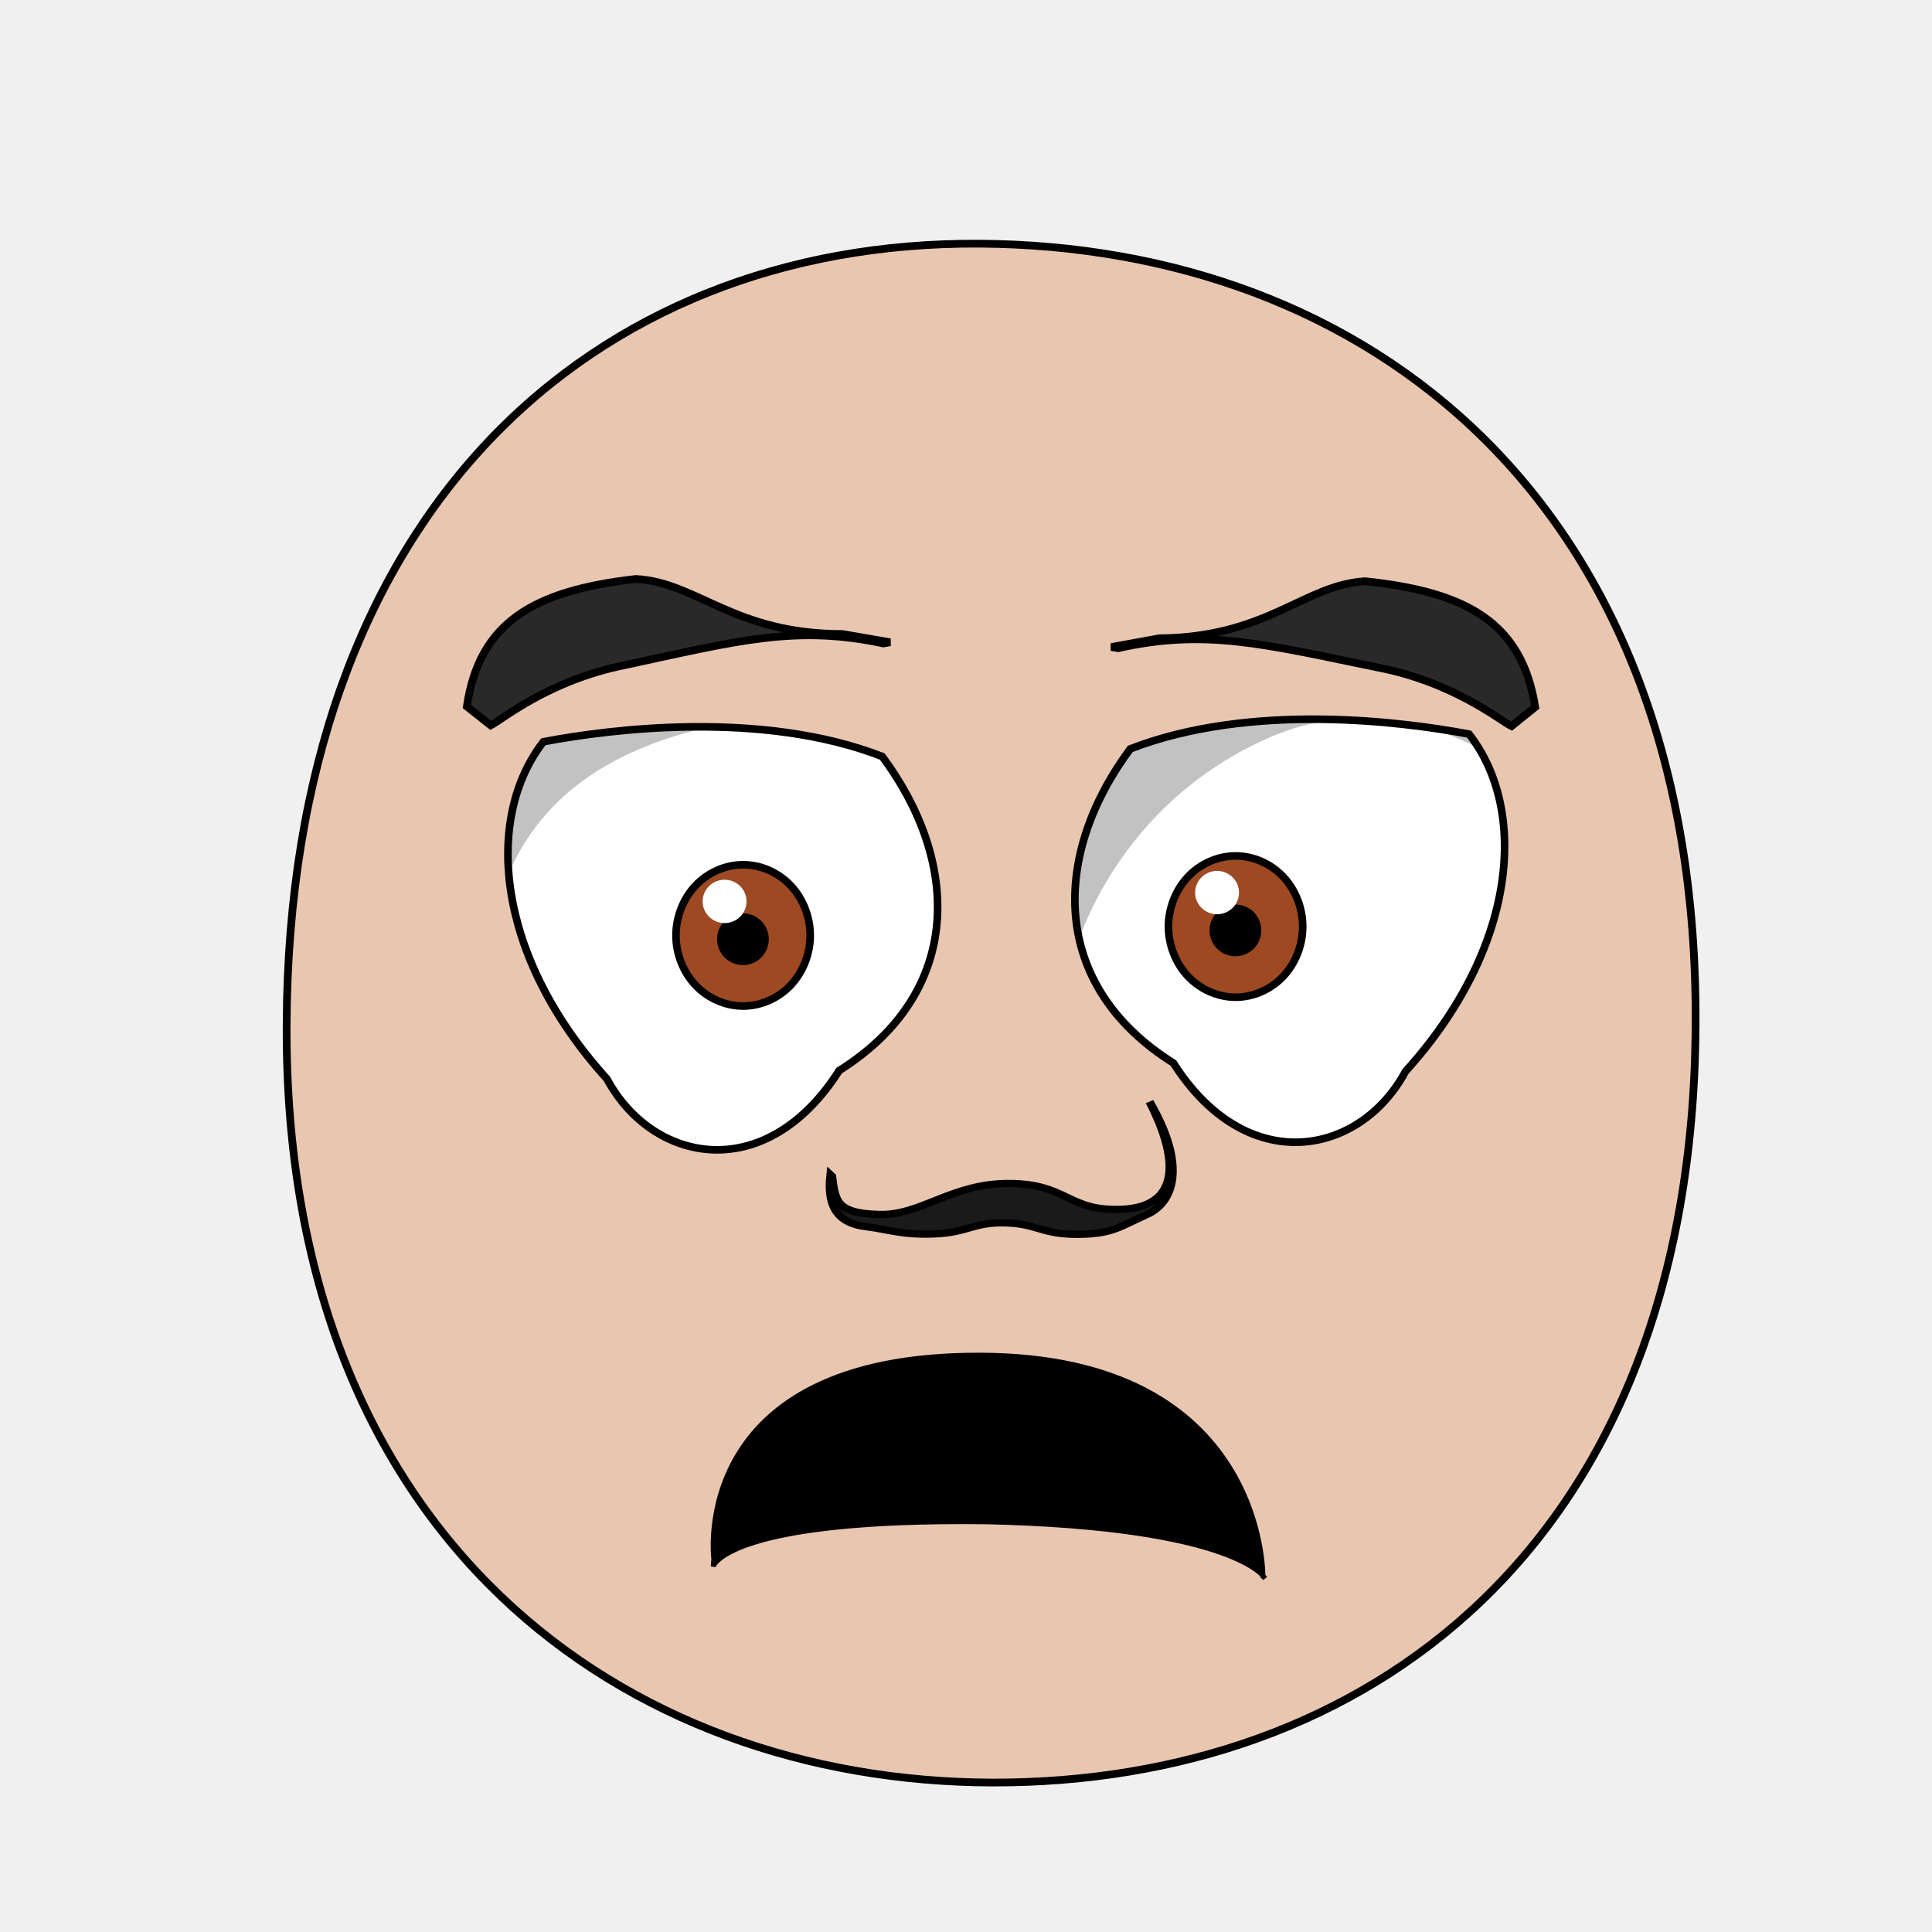
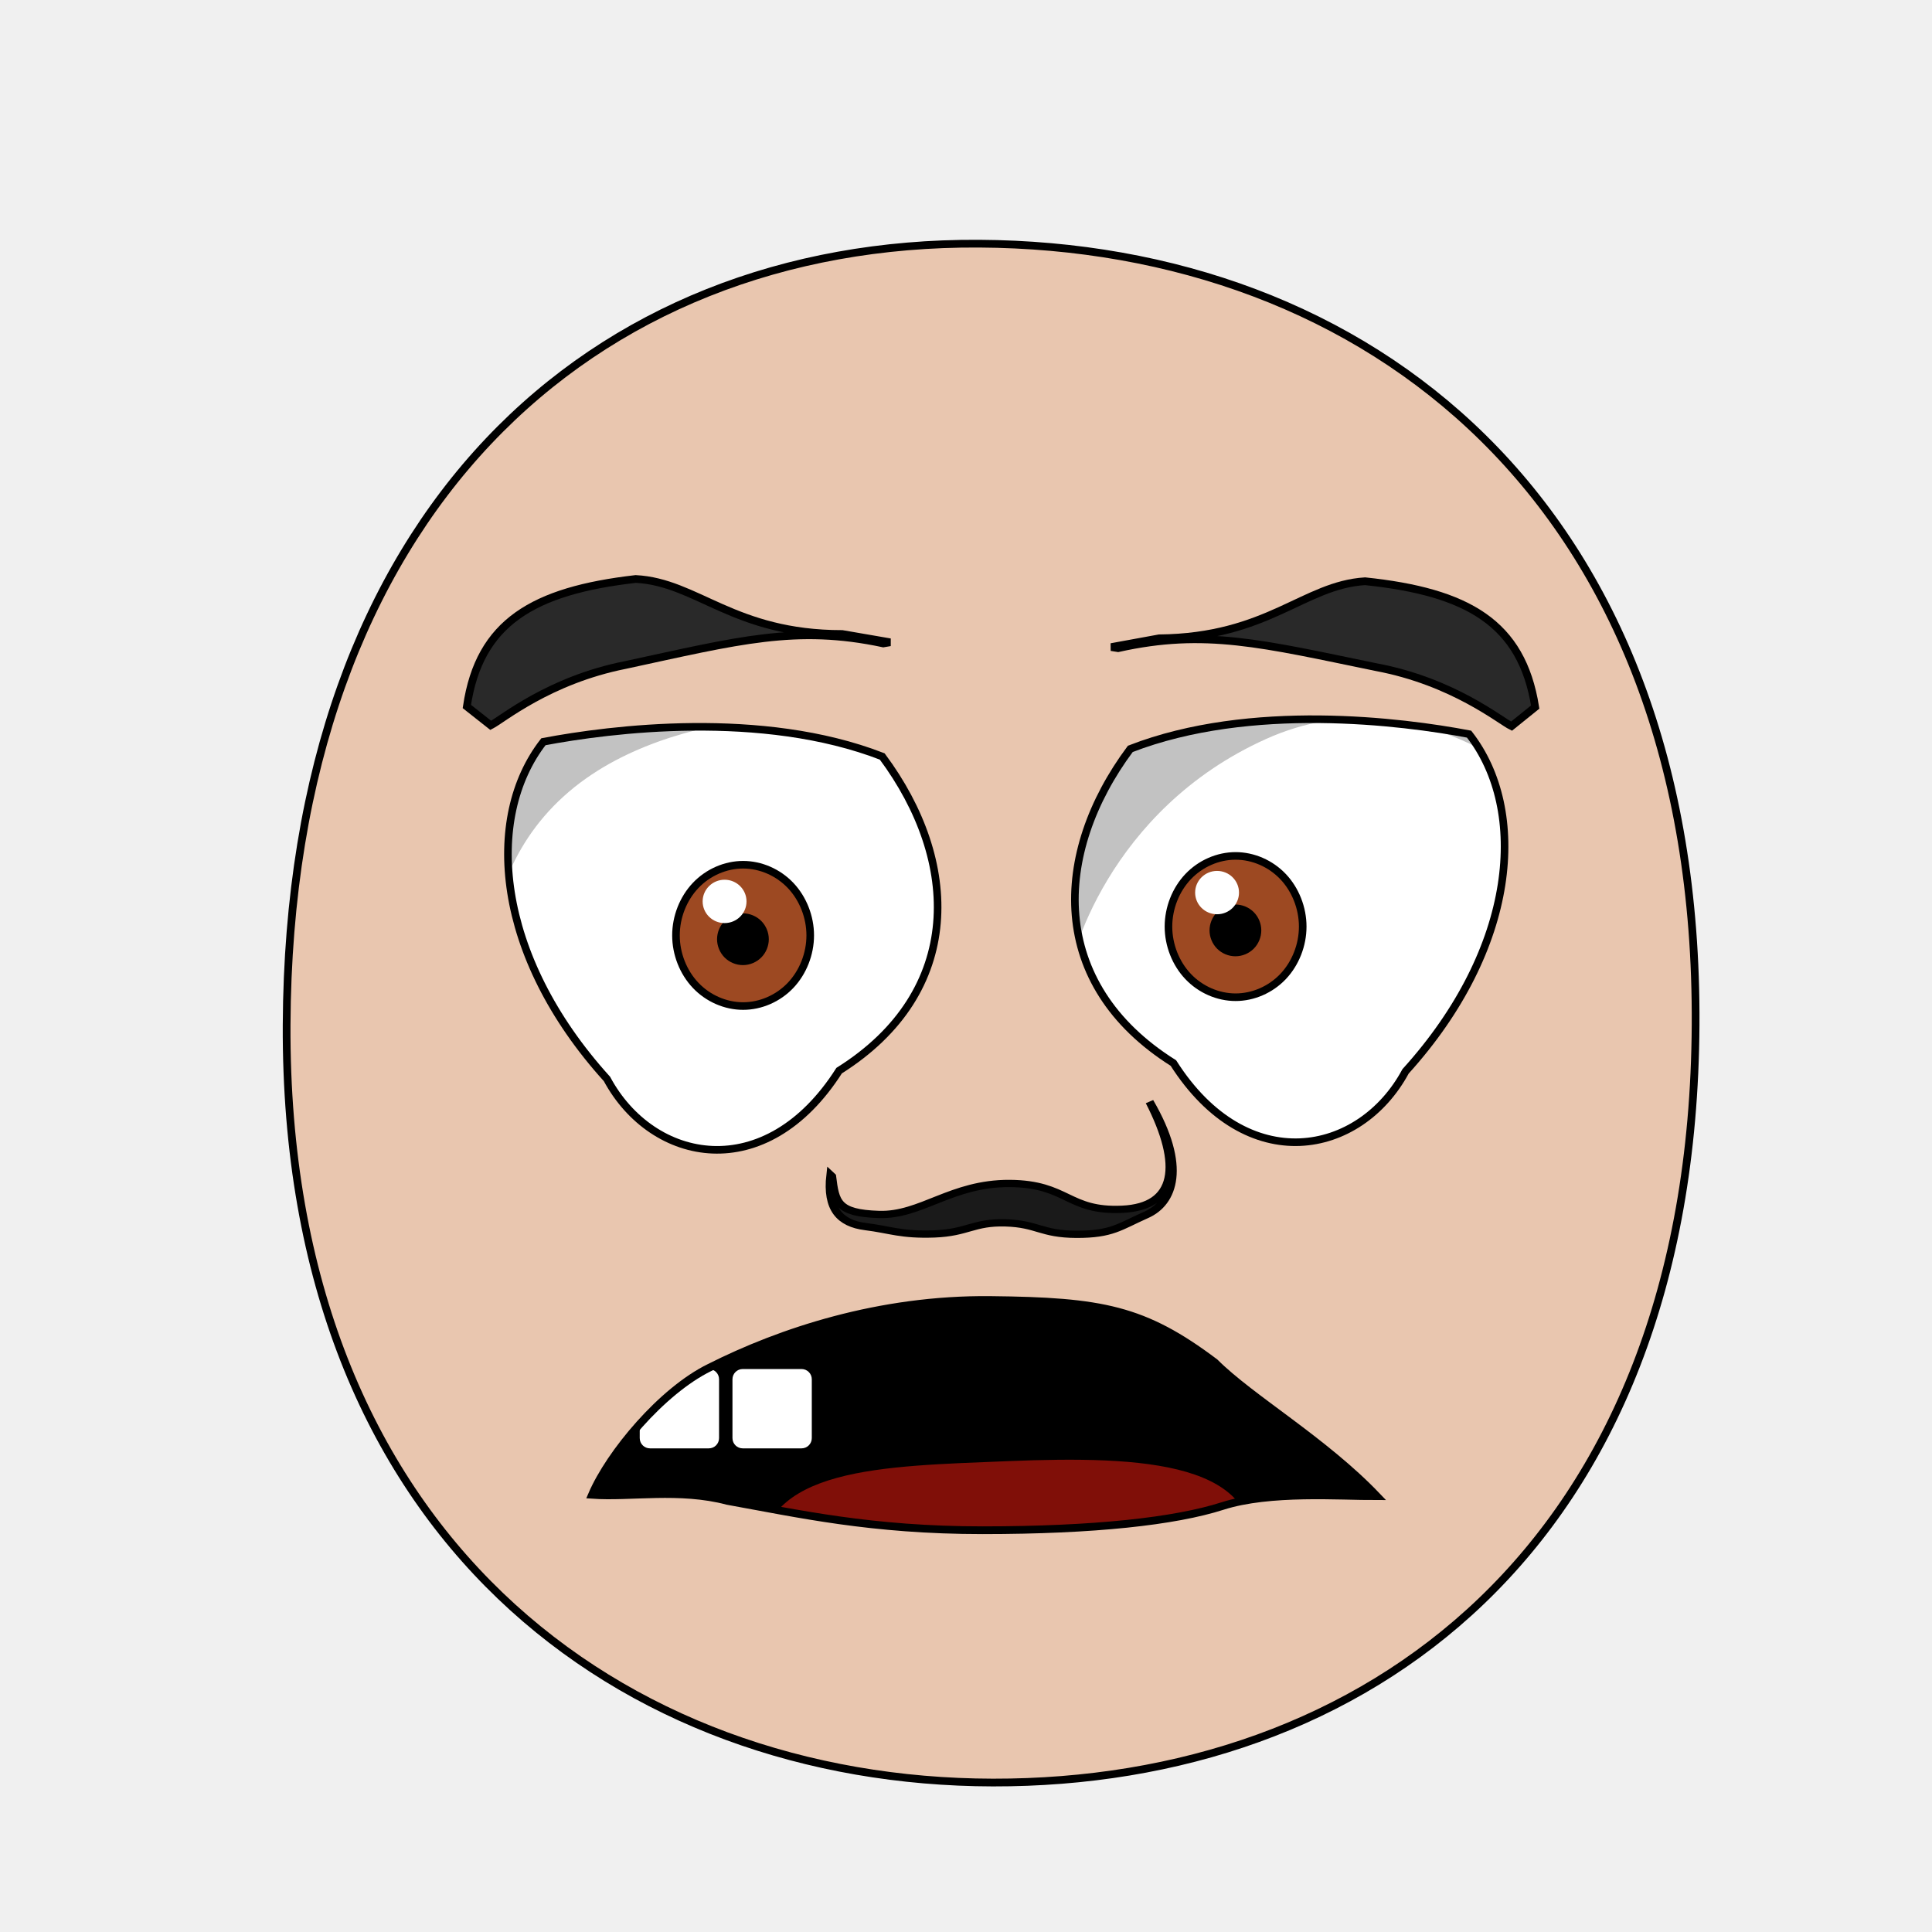
- <svg xmlns="http://www.w3.org/2000/svg" xmlns:xlink="http://www.w3.org/1999/xlink" version="1.1" viewBox="0 0 250 250" id="emoticon-front-view" width="100%" height="100%">
+ <svg xmlns="http://www.w3.org/2000/svg" xmlns:xlink="http://www.w3.org/1999/xlink" height="100%" width="100%" id="emoticon-front-view" viewBox="0 0 250 250" version="1.1">
  <defs id="defs4">
    <linearGradient id="linearGradient5745">
-       <stop style="stop-color:#f4c815;stop-opacity:1" id="stop5747" offset="0" />
-       <stop style="stop-color:#cc0000;stop-opacity:1" id="stop5749" offset="1" />
+       <stop style="stop-color:#f4c815;stop-opacity:1" offset="0" id="stop5747" />
+       <stop style="stop-color:#cc0000;stop-opacity:1" offset="1" id="stop5749" />
    </linearGradient>
    <linearGradient id="linearGradient2823">
-       <stop style="stop-color:#000000;stop-opacity:1" id="stop2825" offset="0" />
-       <stop style="stop-color:#6f0a5a;stop-opacity:1" id="stop2827" offset="1" />
+       <stop style="stop-color:#000000;stop-opacity:1" offset="0" id="stop2825" />
+       <stop style="stop-color:#6f0a5a;stop-opacity:1" offset="1" id="stop2827" />
    </linearGradient>
    <clipPath id="clipPath2967">
-       <use transform="translate(-57.14,-22.86)" id="use2969" x="0" y="0" width="1" height="1" xlink:href="#path3622" />
+       <use transform="translate(-57.14,-22.86)" xlink:href="#path3622" height="1" width="1" y="0" x="0" id="use2969">
+ </use>
    </clipPath>
    <clipPath id="clipPath4022">
-       <use transform="matrix(-1,0,0,1,915.87,-3.77)" id="use5959" x="0" y="0" width="250" height="250" xlink:href="#path3622" />
+       <use transform="matrix(-1,0,0,1,915.87,-3.77)" xlink:href="#path3622" height="250" width="250" y="0" x="0" id="use5959">
+ </use>
    </clipPath>
-     <radialGradient cx="-15.372" cy="2.705" r="1" fx="-15.372" fy="2.705" id="radialGradient5694" xlink:href="#linearGradient5745" gradientUnits="userSpaceOnUse" gradientTransform="matrix(98.09029,121.5278,-104.4591,83.94095,1881.611,1722.677)" spreadMethod="pad" />
-     <linearGradient x1="107.143" y1="488.076" x2="138.571" y2="606.466" id="irisGradient" xlink:href="#linearGradient2823" gradientUnits="userSpaceOnUse" gradientTransform="translate(37.46307,-25.35117)" />
+     <radialGradient spreadMethod="pad" gradientTransform="matrix(98.09029,121.5278,-104.4591,83.94095,1881.611,1722.677)" gradientUnits="userSpaceOnUse" xlink:href="#linearGradient5745" id="radialGradient5694" fy="2.705" fx="-15.372" r="1" cy="2.705" cx="-15.372">
+ </radialGradient>
+     <linearGradient gradientTransform="translate(37.46307,-25.35117)" gradientUnits="userSpaceOnUse" xlink:href="#linearGradient2823" id="irisGradient" y2="606.466" x2="138.571" y1="488.076" x1="107.143">
+ </linearGradient>
+     <clipPath clipPathUnits="userSpaceOnUse" id="clipPath-mouth">
+       <use x="0" y="0" xlink:href="#mouth-outline" id="use-mouth-outline" width="250" height="250" />
+     </clipPath>
  </defs>
  <g id="head">
-     <path style="fill:#e9c6af;stroke:#000000;stroke-width:1;stroke-opacity:1" d="M 128.48,230.66 C 176.27,230.75 219.01,200.57 219.41,132.64 219.80,64.72 176.76,31.81 126.68,31.53 76.60,31.24 37.38,66.28 37.09,132.64 36.80,199.01 80.69,230.57 128.48,230.66 Z" id="path164" />
+     <path style="fill:#e9c6af;stroke:#000000;stroke-width:1;stroke-opacity:1" d="M 128.48,230.66 C 176.27,230.75 219.01,200.57 219.41,132.64 219.80,64.72 176.76,31.81 126.68,31.53 76.60,31.24 37.38,66.28 37.09,132.64 36.80,199.01 80.69,230.57 128.48,230.66 Z" id="path164">
+ </path>
  </g>
  <g transform="matrix(0.16,0,0,0.16,62.84,34.28)" style="stroke-width:4.36;stroke-miterlimit:4;stroke-dasharray:none" id="left-eye">
-     <path d="M 320.75,397.55 C 383.63,482.02 387.49,587.76 285.90,651.62 226.47,744.89 134.95,726.73 98.13,658.35 7.66,558.45 -1.20,447.18 46.75,385.63 100.89,375.35 223.60,359.81 320.75,397.55 Z" style="fill:#ffffff;stroke:#000000;stroke-width:6.14;stroke-miterlimit:4;stroke-opacity:1;stroke-dasharray:none" id="path3622" />
-     <g transform="translate(57.14,22.86)" style="stroke-width:4.36;stroke-miterlimit:4;stroke-dasharray:none" clip-path="url(#clipPath2967)" id="lens">
+     <path d="M 320.75,397.55 C 383.63,482.02 387.49,587.76 285.90,651.62 226.47,744.89 134.95,726.73 98.13,658.35 7.66,558.45 -1.20,447.18 46.75,385.63 100.89,375.35 223.60,359.81 320.75,397.55 Z" style="fill:#ffffff;stroke:#000000;stroke-width:6.14;stroke-miterlimit:4;stroke-opacity:1;stroke-dasharray:none" id="path3622">
+ </path>
+     <g transform="translate(57.14,22.86)" style="stroke-width:4.36;stroke-miterlimit:4;stroke-dasharray:none" id="lens" clip-path="url(#clipPath2967)">
      <g id="g4403">
-         <path style="fill:#9d4922;fill-opacity:1;stroke:#000000;stroke-width:6.14;stroke-miterlimit:4;stroke-opacity:1;stroke-dasharray:none" d="M 205.38,519.39 C 205.38,534.35 199.53,549.21 189.48,559.79 179.43,570.37 165.31,576.53 151.09,576.53 136.88,576.53 122.76,570.37 112.71,559.79 102.66,549.21 96.80,534.35 96.80,519.39 96.80,504.43 102.66,489.56 112.71,478.98 122.76,468.40 136.88,462.24 151.09,462.24 165.31,462.24 179.43,468.40 189.48,478.98 199.53,489.56 205.38,504.43 205.38,519.39 Z" id="iris" />
-         <path d="M 168.81,522.49 C 168.81,527.16 166.89,531.81 163.58,535.12 160.27,538.43 155.63,540.35 150.95,540.35 146.27,540.35 141.63,538.43 138.32,535.12 135.02,531.81 133.09,527.16 133.09,522.49 133.09,517.81 135.02,513.16 138.32,509.85 141.63,506.55 146.27,504.62 150.95,504.62 155.63,504.62 160.27,506.55 163.58,509.85 166.89,513.16 168.81,517.81 168.81,522.49 Z" style="fill:#000000;fill-opacity:1;stroke:#000000;stroke-width:6.14;stroke-miterlimit:4;stroke-opacity:1;stroke-dasharray:none" id="pupil" />
-         <path d="M 153.85,491.90 C 153.85,501.61 145.92,509.43 136.11,509.43 126.32,509.43 118.37,501.61 118.37,491.90 118.37,482.24 126.32,474.37 136.11,474.37 145.92,474.37 153.85,482.24 153.85,491.90 Z" style="fill:#ffffff;fill-opacity:1;stroke:none" id="glare" />
+         <path style="fill:#9d4922;fill-opacity:1;stroke:#000000;stroke-width:6.14;stroke-miterlimit:4;stroke-opacity:1;stroke-dasharray:none" d="M 205.38,519.39 C 205.38,534.35 199.53,549.21 189.48,559.79 179.43,570.37 165.31,576.53 151.09,576.53 136.88,576.53 122.76,570.37 112.71,559.79 102.66,549.21 96.80,534.35 96.80,519.39 96.80,504.43 102.66,489.56 112.71,478.98 122.76,468.40 136.88,462.24 151.09,462.24 165.31,462.24 179.43,468.40 189.48,478.98 199.53,489.56 205.38,504.43 205.38,519.39 Z" id="iris">
+ </path>
+         <path d="M 168.81,522.49 C 168.81,527.16 166.89,531.81 163.58,535.12 160.27,538.43 155.63,540.35 150.95,540.35 146.27,540.35 141.63,538.43 138.32,535.12 135.02,531.81 133.09,527.16 133.09,522.49 133.09,517.81 135.02,513.16 138.32,509.85 141.63,506.55 146.27,504.62 150.95,504.62 155.63,504.62 160.27,506.55 163.58,509.85 166.89,513.16 168.81,517.81 168.81,522.49 Z" style="fill:#000000;fill-opacity:1;stroke:#000000;stroke-width:6.14;stroke-miterlimit:4;stroke-opacity:1;stroke-dasharray:none" id="pupil">
+ </path>
+         <path d="M 153.85,491.90 C 153.85,501.61 145.92,509.43 136.11,509.43 126.32,509.43 118.37,501.61 118.37,491.90 118.37,482.24 126.32,474.37 136.11,474.37 145.92,474.37 153.85,482.24 153.85,491.90 Z" style="fill:#ffffff;fill-opacity:1;stroke:none" id="glare">
+ </path>
      </g>
-       <path style="opacity:0.24;fill:#000000;stroke:#000000;stroke-width:1px;stroke-linecap:butt;stroke-linejoin:miter;stroke-opacity:1" d="M -51.39,603.84 -118.80,355.83 226.66,230.15 269.85,341.17 C 269.85,341.17 118.84,324.91 23.83,392.01 -83.63,467.89 -51.39,603.84 -51.39,603.84 Z" id="left-lid-shadow" />
+       <path style="opacity:0.24;fill:#000000;stroke:#000000;stroke-width:1px;stroke-linecap:butt;stroke-linejoin:miter;stroke-opacity:1" d="M -51.39,603.84 -118.80,355.83 226.66,230.15 269.85,341.17 C 269.85,341.17 118.84,324.91 23.83,392.01 -83.63,467.89 -51.39,603.84 -51.39,603.84 Z" id="left-lid-shadow">
+ </path>
    </g>
  </g>
  <g transform="matrix(0.16,0,0,0.16,51.04,33.90)" style="stroke-width:4.36;stroke-miterlimit:4;stroke-dasharray:none" id="right-eye">
-     <use transform="matrix(-1,0,0,1,915.87,-3.77)" id="use3959" x="0" y="0" width="250" height="250" xlink:href="#path3622" />
-     <g clip-path="url(#clipPath4022)" id="g4015">
-       <use transform="translate(529.19,18.10)" style="stroke-width:4.36;stroke-miterlimit:4;stroke-dasharray:none" id="right-lens" x="0" y="0" width="1" height="1" xlink:href="#g4403" />
-       <path style="opacity:0.24;fill:#000000;stroke:#000000;stroke-width:1px;stroke-linecap:butt;stroke-linejoin:miter;stroke-miterlimit:4;stroke-opacity:1;stroke-dasharray:none" d="M 544.62,581.57 504.11,366.68 777.13,253.41 938.41,436.09 C 938.41,436.09 833.01,327.62 704.75,385.30 576.49,442.96 544.20,565.90 544.62,581.57 Z" id="right-lid-shadow" />
+     <use transform="matrix(-1,0,0,1,915.87,-3.77)" xlink:href="#path3622" height="250" width="250" y="0" x="0" id="use3959">
+ </use>
+     <g id="g4015" clip-path="url(#clipPath4022)">
+       <use transform="translate(529.19,18.10)" style="stroke-width:4.36;stroke-miterlimit:4;stroke-dasharray:none" xlink:href="#g4403" height="1" width="1" y="0" x="0" id="right-lens">
+ </use>
+       <path style="opacity:0.24;fill:#000000;stroke:#000000;stroke-width:1px;stroke-linecap:butt;stroke-linejoin:miter;stroke-miterlimit:4;stroke-opacity:1;stroke-dasharray:none" d="M 544.62,581.57 504.11,366.68 777.13,253.41 938.41,436.09 C 938.41,436.09 833.01,327.62 704.75,385.30 576.49,442.96 544.20,565.90 544.62,581.57 Z" id="right-lid-shadow">
+ </path>
    </g>
  </g>
-   <path d="M 115.18,83.11 114.30,83.26 C 103.01,80.86 95.58,82.89 80.93,86.05 70.99,88.02 64.98,93.12 63.50,93.86 L 60.41,91.42 C 62.03,80.51 69.03,76.44 82.26,74.92 90.22,75.33 94.89,82.04 108.98,82.04 Z" style="fill:#292929;fill-opacity:1;fill-rule:nonzero;stroke:#000000;stroke-width:1;stroke-miterlimit:4;stroke-opacity:1;stroke-dasharray:none" id="left-eye-brow" />
+   <path d="M 115.18,83.11 114.30,83.26 C 103.01,80.86 95.58,82.89 80.93,86.05 70.99,88.02 64.98,93.12 63.50,93.86 L 60.41,91.42 C 62.03,80.51 69.03,76.44 82.26,74.92 90.22,75.33 94.89,82.04 108.98,82.04 Z" style="fill:#292929;fill-opacity:1;fill-rule:nonzero;stroke:#000000;stroke-width:1;stroke-miterlimit:4;stroke-opacity:1;stroke-dasharray:none" id="left-eye-brow">
+ </path>
  <g style="stroke-width:1" transform="matrix(1.13,0,0,1,-17.27,2.11)" id="nose">
-     <path style="fill:#1a1a1a;stroke:#000000;stroke-width:0.94;stroke-miterlimit:4;stroke-dasharray:none" d="M 110.56,150.11 C 110.93,153.40 111.10,154.87 115.94,155.04 120.78,155.21 124.22,150.99 130.90,151.03 137.57,151.08 137.54,154.69 143.78,154.37 150.02,154.05 150.65,148.68 146.92,140.45 151.25,148.85 149.64,153.54 146.56,155.08 143.49,156.62 142.63,157.62 138.55,157.61 134.48,157.59 134.10,156.25 130.43,156.13 126.75,156.01 126.10,157.40 122.27,157.56 118.45,157.71 117.28,157.02 114.39,156.61 111.50,156.20 109.93,154.37 110.38,149.92 Z" id="nose-outline" />
+     <path style="fill:#1a1a1a;stroke:#000000;stroke-width:0.94;stroke-miterlimit:4;stroke-dasharray:none" d="M 110.56,150.11 C 110.93,153.40 111.10,154.87 115.94,155.04 120.78,155.21 124.22,150.99 130.90,151.03 137.57,151.08 137.54,154.69 143.78,154.37 150.02,154.05 150.65,148.68 146.92,140.45 151.25,148.85 149.64,153.54 146.56,155.08 143.49,156.62 142.63,157.62 138.55,157.61 134.48,157.59 134.10,156.25 130.43,156.13 126.75,156.01 126.10,157.40 122.27,157.56 118.45,157.71 117.28,157.02 114.39,156.61 111.50,156.20 109.93,154.37 110.38,149.92 Z" id="nose-outline">
+ </path>
  </g>
-   <path d="M 92.36,201.71 C 92.36,201.71 88.85,175.24 126.80,175.35 163.82,175.42 163.43,204.00 163.43,204.00 L 163.68,204.21 C 163.68,204.21 159.98,197.66 127.71,196.93 94.05,196.51 92.28,202.71 92.28,202.71 L 92.36,201.71 Z" style="fill:#000000;fill-opacity:1;stroke:#000000;stroke-width:0.62;stroke-linecap:butt;stroke-linejoin:miter;stroke-miterlimit:4;stroke-opacity:1;stroke-dasharray:none" id="mouth-path" />
-   <use transform="matrix(-1,0.01,0.01,1,258.15,-0.53)" id="right-eye-brow" x="0" y="0" width="250" height="250" xlink:href="#left-eye-brow" />
+   <g transform="translate(180.13,-4.97)" id="g3017">
+     <path style="fill:#000000;fill-opacity:1;stroke:#000000;stroke-width:0.62;stroke-linecap:butt;stroke-linejoin:miter;stroke-miterlimit:4;stroke-opacity:1;stroke-dasharray:none" d="M 92.36,201.71 C 92.36,201.71 88.85,175.24 126.80,175.35 163.82,175.42 163.43,204.00 163.43,204.00 L 163.68,204.21 C 163.68,204.21 159.98,197.66 127.71,196.93 94.05,196.51 92.28,202.71 92.28,202.71 L 92.36,201.71 Z" id="mouth-path">
+ </path>
+   </g>
+   <use transform="matrix(-1,0.01,0.01,1,258.15,-0.53)" xlink:href="#left-eye-brow" height="250" width="250" y="0" x="0" id="right-eye-brow">
+ </use>
+   <g id="mouth-interior" clip-path="url(#clipPath-mouth)">
+     <rect style="fill:#000000;fill-opacity:1;stroke:none" y="159.934" x="52.649" height="66.556" width="145.364" id="mouth-background">
+ </rect>
+     <path d="M 98.34,202.15 C 98.34,189.80 114.23,189.74 130.46,189.07 148.01,188.36 163.91,189.14 161.92,202.15 140.73,202.15 119.54,202.15 98.34,202.15 Z" style="fill:#800f08;fill-opacity:1;stroke:none" id="tongue">
+ </path>
+     <rect style="fill:#ffffff;fill-opacity:1;stroke:none" ry="1.325" y="177.152" x="82.781" height="10.265" width="10.265" id="tooth00">
+ </rect>
+     <use transform="translate(12,0)" x="0" y="0" xlink:href="#tooth00" id="tooth01" width="250" height="250">
+ </use>
+   </g>
+   <path style="fill:none;stroke:#000000;stroke-width:1px;stroke-miterlimit:4;stroke-opacity:1" d="M 178.18,193.61 C 173.31,193.63 164.34,192.91 158.19,194.88 152.05,196.85 141.60,198.01 127.15,198.01 112.70,198.01 103.27,195.86 94.14,194.22 87.94,192.57 81.56,193.79 76.60,193.43 78.92,188.02 85.63,179.99 91.82,176.96 101,172.33 113.78,168.07 128.15,168.22 142.59,168.37 148.02,169.39 157.20,176.30 161.83,180.94 171.29,186.40 178.18,193.61 Z" id="mouth-outline">
+ </path>
</svg>
